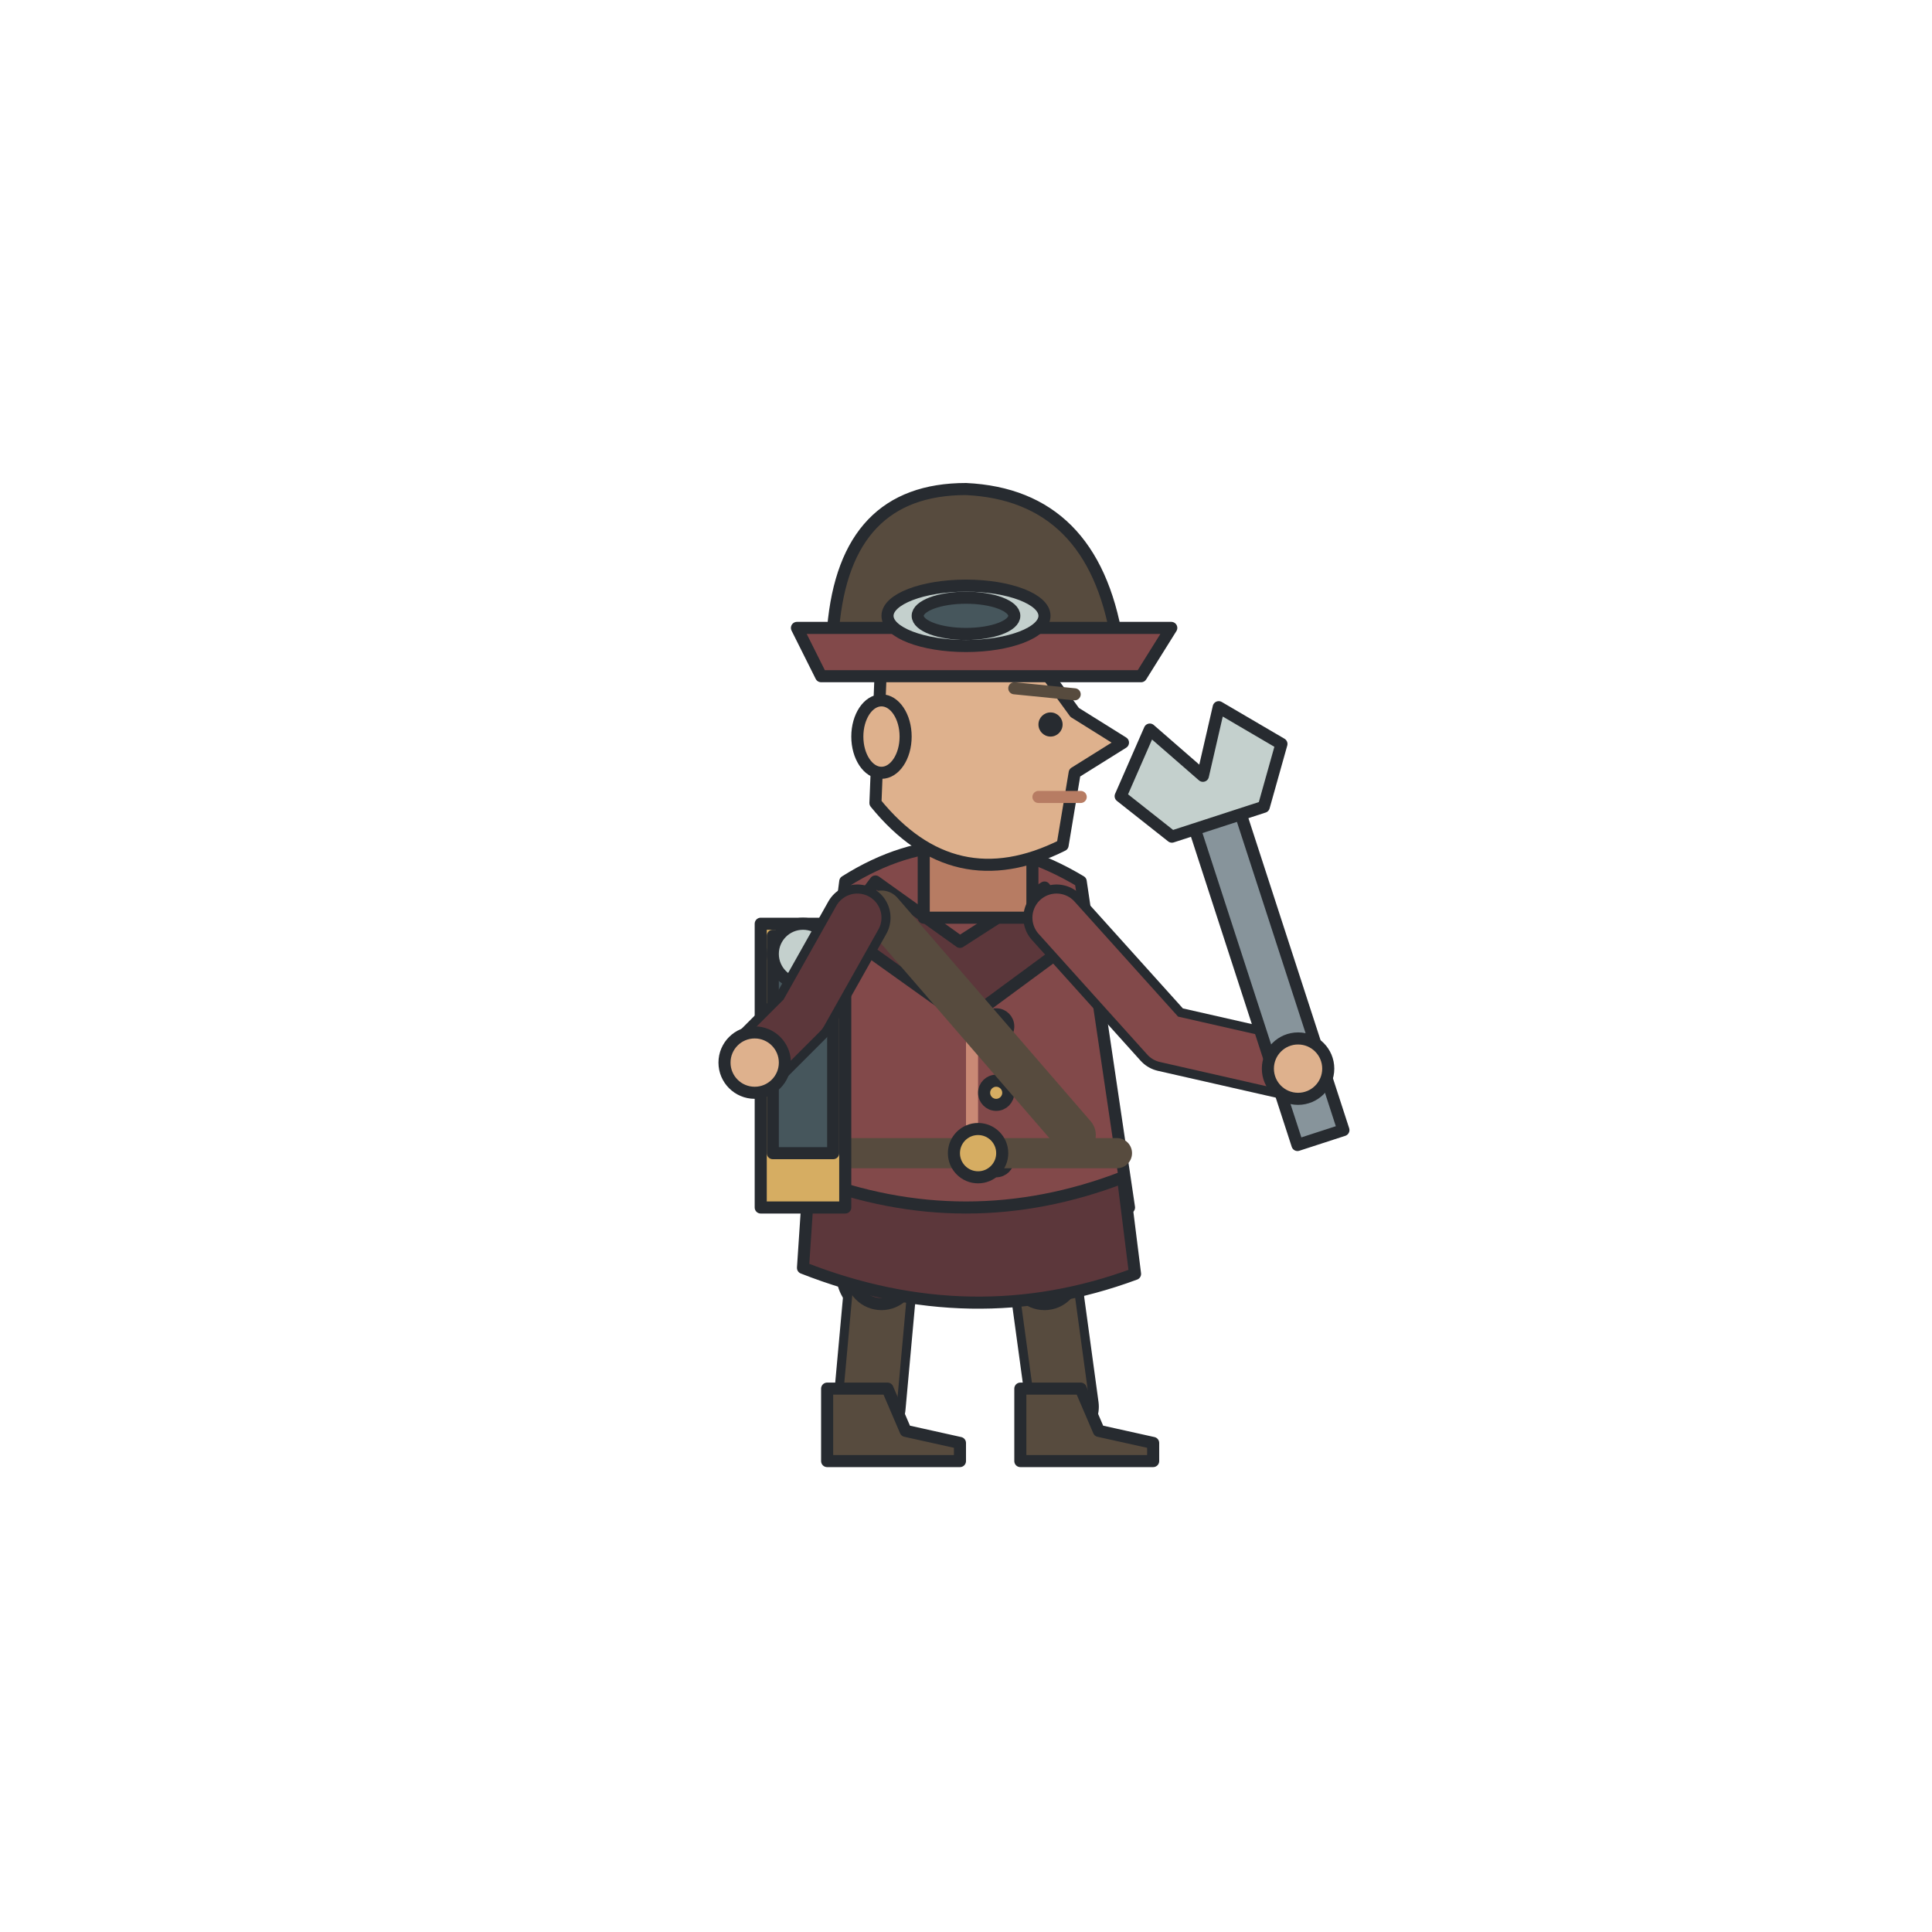
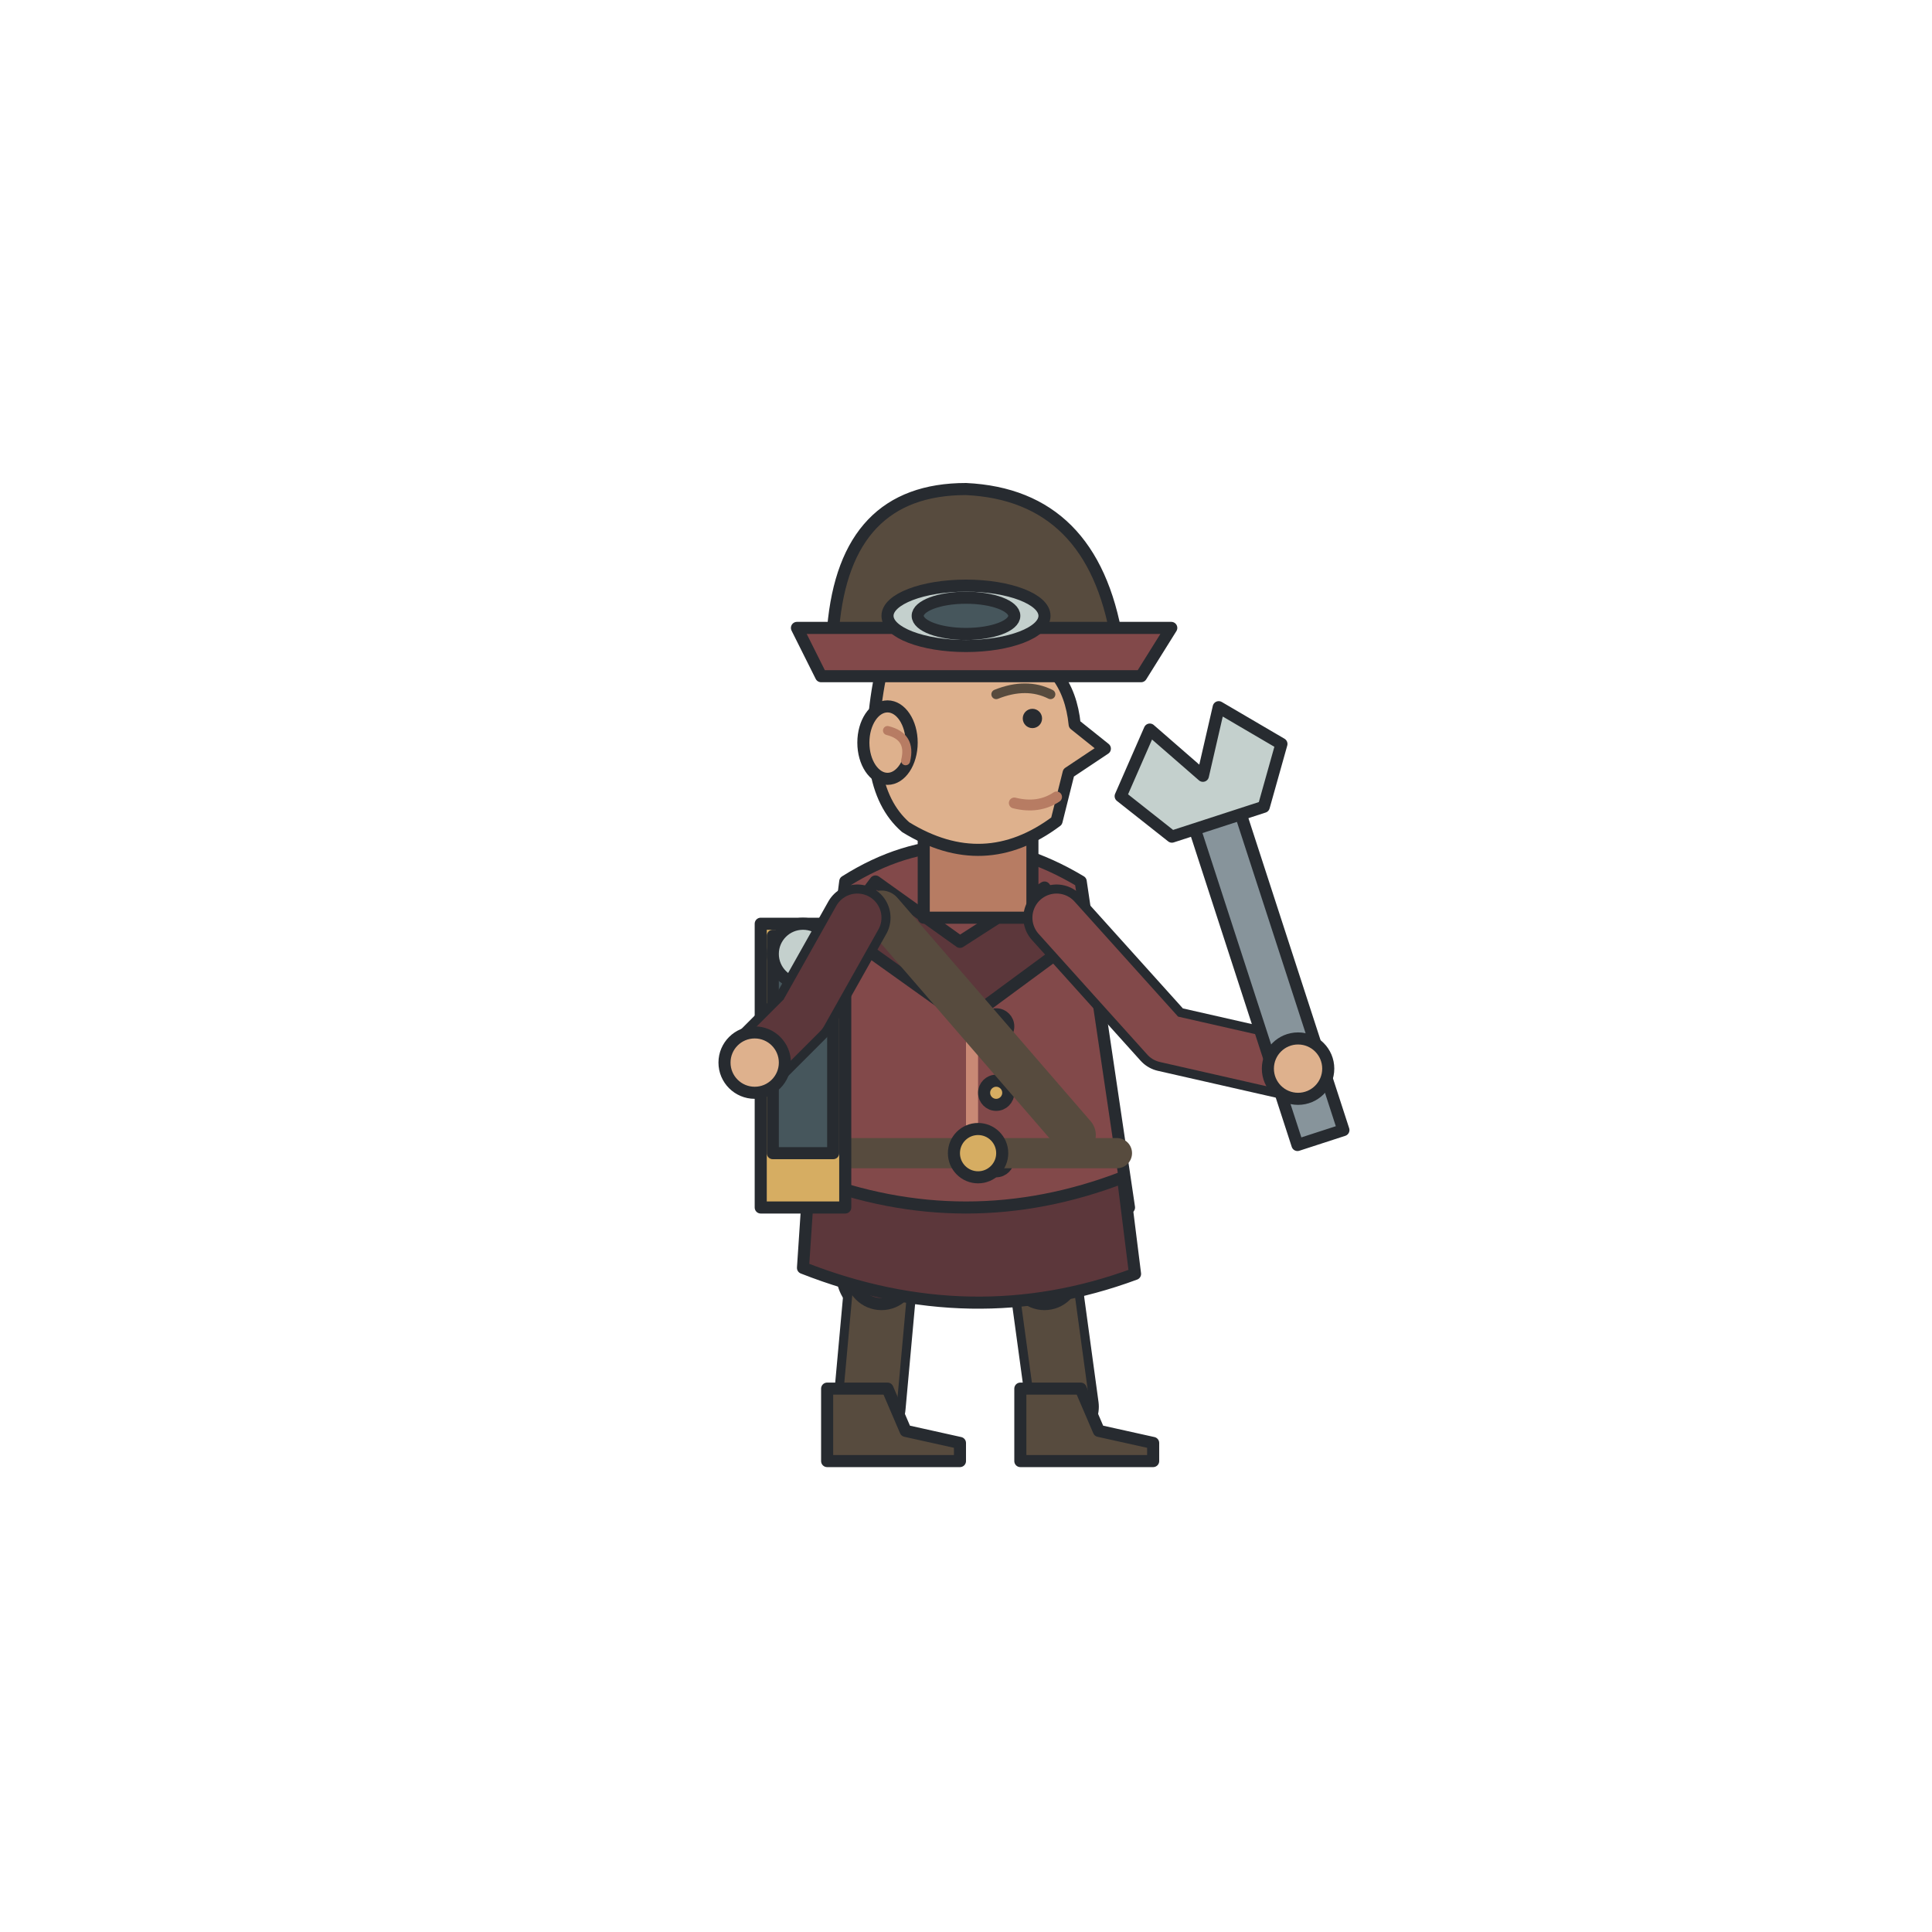
<svg xmlns="http://www.w3.org/2000/svg" width="192" height="192" viewBox="-64 0 320 192">
  <path d="M87 124L82 147" fill="none" stroke="#272b30" stroke-width="15" stroke-linejoin="round" stroke-linecap="round" />
  <path d="M87 124L82 147" fill="none" stroke="#5c373b" stroke-width="12" stroke-linejoin="round" stroke-linecap="round" />
  <path d="M82 147L80 169" fill="none" stroke="#272b30" stroke-width="12" stroke-linejoin="round" stroke-linecap="round" />
  <path d="M82 147L80 169" fill="none" stroke="#574b3e" stroke-width="9" stroke-linejoin="round" stroke-linecap="round" />
  <circle cx="82" cy="147" r="5" fill="#5c373b" stroke="#272b30" stroke-width="2" />
  <g transform="translate(80 176) rotate(0 0 0)">
    <path d="M-7-10h10l3 7 9 2v3H-7z" fill="#574b3e" stroke="#272b30" stroke-width="2" stroke-linejoin="round" stroke-linecap="round" />
  </g>
  <path d="M104 124L109 147" fill="none" stroke="#272b30" stroke-width="15" stroke-linejoin="round" stroke-linecap="round" />
  <path d="M104 124L109 147" fill="none" stroke="#82494a" stroke-width="12" stroke-linejoin="round" stroke-linecap="round" />
  <path d="M109 147L112 169" fill="none" stroke="#272b30" stroke-width="12" stroke-linejoin="round" stroke-linecap="round" />
  <path d="M109 147L112 169" fill="none" stroke="#574b3e" stroke-width="9" stroke-linejoin="round" stroke-linecap="round" />
  <circle cx="109" cy="147" r="5" fill="#82494a" stroke="#272b30" stroke-width="2" />
  <g transform="translate(112 176) rotate(0 0 0)">
    <path d="M-7-10h10l3 7 9 2v3H-7z" fill="#574b3e" stroke="#272b30" stroke-width="2" stroke-linejoin="round" stroke-linecap="round" />
  </g>
  <g transform="translate(0 0)">
    <path d="M76 82q19-12 39 0l8 54q-22 11-54 0z" fill="#82494a" stroke="#272b30" stroke-width="2" stroke-linejoin="round" stroke-linecap="round" />
    <path d="M70 131q26 10 52 0l2 16q-27 10-55-1z" fill="#5c373b" stroke="#272b30" stroke-width="2" stroke-linejoin="round" stroke-linecap="round" />
    <path d="M81 82l14 10 14-9 6 8-19 14-21-15z" fill="#5c373b" stroke="#272b30" stroke-width="2" stroke-linejoin="round" stroke-linecap="round" />
    <path d="M97 102v28" fill="none" stroke="#c98975" stroke-width="2" stroke-linejoin="round" stroke-linecap="round" />
    <circle cx="101" cy="106" r="2" fill="#d6ad62" stroke="#272b30" stroke-width="2" />
    <circle cx="101" cy="117" r="2" fill="#d6ad62" stroke="#272b30" stroke-width="2" />
    <circle cx="101" cy="128" r="2" fill="#d6ad62" stroke="#272b30" stroke-width="2" />
    <path d="M73 127h48" fill="none" stroke="#574b3e" stroke-width="5" stroke-linejoin="round" stroke-linecap="round" />
    <circle cx="98" cy="127" r="4" fill="#d6ad62" stroke="#272b30" stroke-width="2" />
    <path d="M62 89h14v47H62z" fill="#d6ad62" stroke="#272b30" stroke-width="2" stroke-linejoin="round" stroke-linecap="round" />
    <path d="M64 91h10v36H64z" fill="#46565c" stroke="#272b30" stroke-width="2" stroke-linejoin="round" stroke-linecap="round" />
    <path d="M72 94q10-8 15 0" fill="none" stroke="#343b3d" stroke-width="4" stroke-linejoin="round" stroke-linecap="round" />
    <circle cx="69" cy="94" r="5" fill="#c4d0cd" stroke="#272b30" stroke-width="2" />
    <path d="M82 87l32 37" fill="none" stroke="#574b3e" stroke-width="7" stroke-linejoin="round" stroke-linecap="round" />
  </g>
  <g transform="translate(0 0)">
    <path d="M89 72h18v16H89z" fill="#b77c63" stroke="#272b30" stroke-width="2" stroke-linejoin="round" stroke-linecap="round" />
-     <path d="M82 44q11-8 24-1l8 11 8 5-8 5-2 12q-18 9-31-7z" fill="#deb18d" stroke="#272b30" stroke-width="2" stroke-linejoin="round" stroke-linecap="round" />
-     <ellipse cx="82" cy="58" rx="4" ry="6" fill="#deb18d" stroke="#272b30" stroke-width="2" />
-     <path d="M104 50l10 1" fill="none" stroke="#574b3e" stroke-width="2" stroke-linejoin="round" stroke-linecap="round" />
-     <ellipse cx="110" cy="56" rx="2" ry="2" fill="#272b30" stroke="none" stroke-width="2" />
-     <path d="M108 68h7" fill="none" stroke="#b77c63" stroke-width="2" stroke-linejoin="round" stroke-linecap="round" />
+     <path d="M82 47q10-8 22-4 9 3 10 13l5 4-6 4-2 8q-12 9-25 1-8-7-4-26z" fill="#deb18d" stroke="#272b30" stroke-width="2" stroke-linejoin="round" stroke-linecap="round" />
+     <ellipse cx="83" cy="59" rx="4" ry="6" fill="#deb18d" stroke="#272b30" stroke-width="2" />
+     <path d="M83 57q4 1 3 5" fill="none" stroke="#b77c63" stroke-width="1.5" stroke-linejoin="round" stroke-linecap="round" />
+     <path d="M101 51q5-2 9 0" fill="none" stroke="#574b3e" stroke-width="1.6" stroke-linejoin="round" stroke-linecap="round" />
+     <circle cx="107" cy="55" r="1.6" fill="#272b30" stroke="none" stroke-width="2" />
+     <path d="M111 68q-3 2-7 1" fill="none" stroke="#b77c63" stroke-width="1.8" stroke-linejoin="round" stroke-linecap="round" />
    <path d="M74 40q2-23 22-23 21 1 25 25z" fill="#574b3e" stroke="#272b30" stroke-width="2" stroke-linejoin="round" stroke-linecap="round" />
    <path d="M68 40h62l-5 8H72z" fill="#82494a" stroke="#272b30" stroke-width="2" stroke-linejoin="round" stroke-linecap="round" />
    <ellipse cx="96" cy="38" rx="13" ry="5" fill="#c4d0cd" stroke="#272b30" stroke-width="2" />
    <ellipse cx="96" cy="38" rx="8" ry="3" fill="#46565c" stroke="#272b30" stroke-width="2" />
  </g>
  <path d="M78 88L69 104 61 112" fill="none" stroke="#272b30" stroke-width="11" stroke-linejoin="round" stroke-linecap="round" />
  <path d="M78 88L69 104 61 112" fill="none" stroke="#5c373b" stroke-width="8" stroke-linejoin="round" stroke-linecap="round" />
  <path d="M111 88L129 108 151 113" fill="none" stroke="#272b30" stroke-width="11" stroke-linejoin="round" stroke-linecap="round" />
  <path d="M111 88L129 108 151 113" fill="none" stroke="#82494a" stroke-width="8" stroke-linejoin="round" stroke-linecap="round" />
  <g transform="translate(151 113) rotate(-18)">
    <path d="M-4-45h8v57h-8z" fill="#87949b" stroke="#272b30" stroke-width="2" stroke-linejoin="round" stroke-linecap="round" />
    <path d="M-14-52l8-9 6 10 6-10 8 9-6 9H-8z" fill="#c4d0cd" stroke="#272b30" stroke-width="2" stroke-linejoin="round" stroke-linecap="round" />
  </g>
  <circle cx="61" cy="112" r="5" fill="#deb18d" stroke="#272b30" stroke-width="2" />
  <circle cx="151" cy="113" r="5" fill="#deb18d" stroke="#272b30" stroke-width="2" />
</svg>
